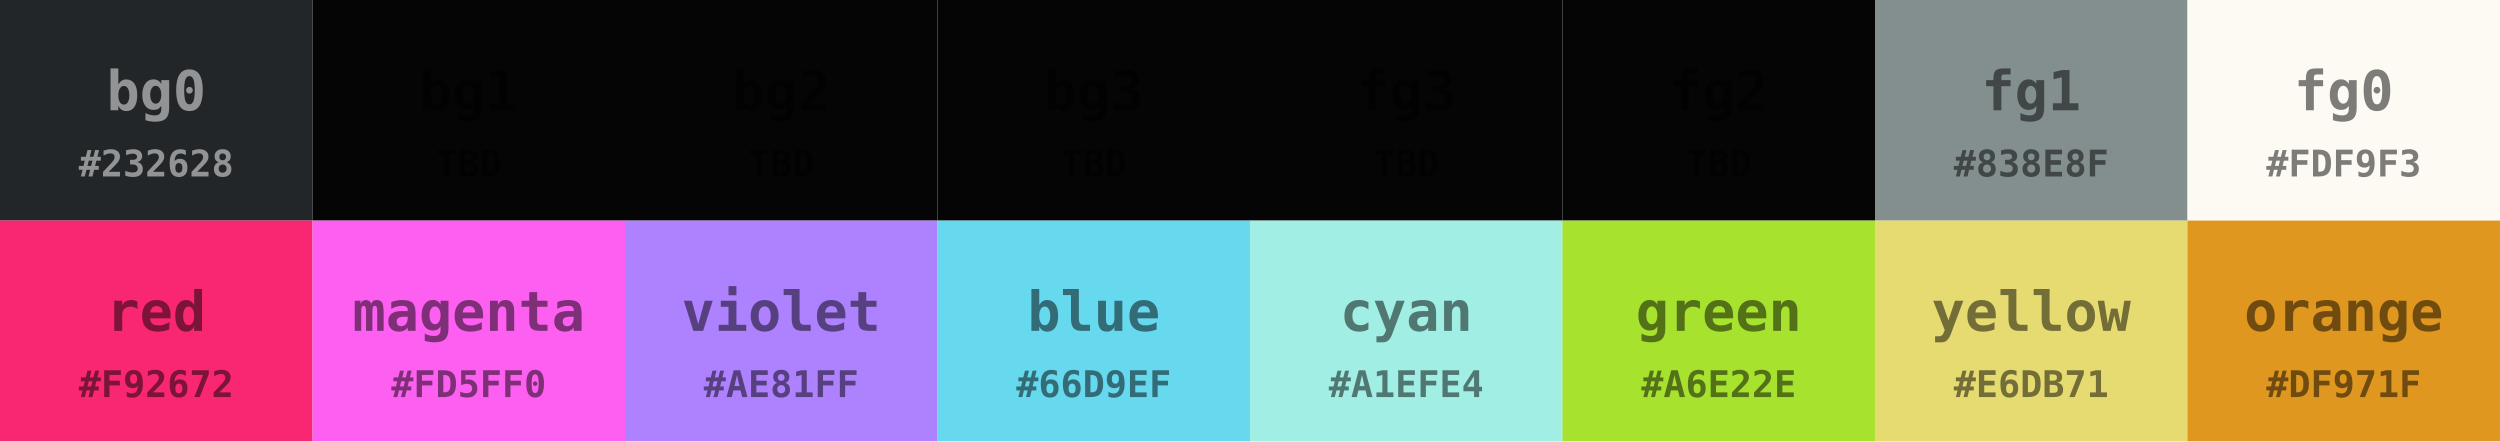
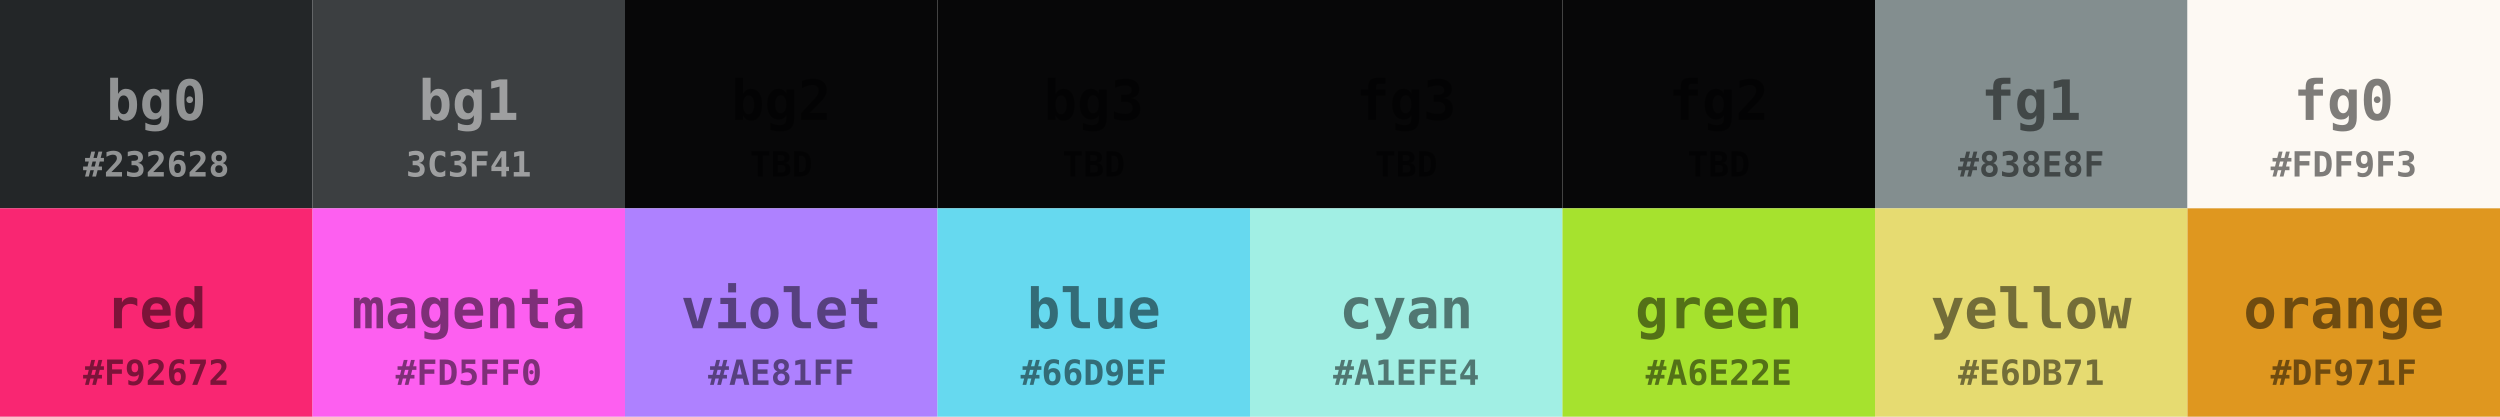
- <svg xmlns="http://www.w3.org/2000/svg" width="1360" height="240">
+ <svg xmlns="http://www.w3.org/2000/svg" width="1440px" height="240px">
  <style>
+         text {
+         font-family: consolas;
+         font-weight: bold;
+         dominant-baseline: middle;
+         text-anchor: middle;
+         }
+ 
        .light-text {
        fill: #FFFFFF;
        }
+ 
        .dark-text {
        fill: #000000;
        }
+ 
        .name-text {
-         font: bold 30px monospace;
+         font-size: 32px;
        opacity: 0.5;
        }
+ 
        .hex-text {
-         font: bold 20px monospace;
+         font-size: 20px;
        opacity: 0.5;
        }
    </style>
  <g>
-     <svg class="light-text" id="bg0" width="170" height="120" y="0" x="0">
+     <svg class="light-text" width="12.5%" height="50%" y="0%" x="0%">
      <rect width="100%" height="100%" fill="#232628" />
-       <text class="name-text" x="50%" y="50%" text-anchor="middle">bg0</text>
-       <text class="hex-text" x="50%" y="80%" text-anchor="middle">#232628</text>
+       <text class="name-text" x="50%" y="50%" font-size-adjust="200px">bg0</text>
+       <text class="hex-text" x="50%" y="80%">#232628</text>
    </svg>
-     <svg class="dark-text" id="magenta" width="170" height="120" y="0" x="170">
-       <rect width="100%" height="100%" fill="#050506" />
-       <text class="name-text" x="50%" y="50%" text-anchor="middle">bg1</text>
-       <text class="hex-text" x="50%" y="80%" text-anchor="middle">TBD</text>
+     <svg class="light-text" width="12.5%" height="50%" y="0%" x="12.5%">
+       <rect width="101%" height="101%" fill="#3C3F41" />
+       <text class="name-text" x="50%" y="50%">bg1</text>
+       <text class="hex-text" x="50%" y="80%">3C3F41</text>
    </svg>
-     <svg class="dark-text" id="violet" width="170" height="120" y="0" x="340">
-       <rect width="100%" height="100%" fill="#050506" />
-       <text class="name-text" x="50%" y="50%" text-anchor="middle">bg2</text>
-       <text class="hex-text" x="50%" y="80%" text-anchor="middle">TBD</text>
+     <svg class="dark-text" width="12.5%" height="50%" y="0%" x="25%">
+       <rect width="101%" height="101%" fill="#070708" />
+       <text class="name-text" x="50%" y="50%">bg2</text>
+       <text class="hex-text" x="50%" y="80%">TBD</text>
    </svg>
-     <svg class="dark-text" id="blue" width="170" height="120" y="0" x="510">
-       <rect width="100%" height="100%" fill="#050506" />
-       <text class="name-text" x="50%" y="50%" text-anchor="middle">bg3</text>
-       <text class="hex-text" x="50%" y="80%" text-anchor="middle">TBD</text>
+     <svg class="dark-text" width="12.5%" height="50%" y="0%" x="37.5%">
+       <rect width="101%" height="101%" fill="#070708" />
+       <text class="name-text" x="50%" y="50%">bg3</text>
+       <text class="hex-text" x="50%" y="80%">TBD</text>
    </svg>
-     <svg class="dark-text" id="cyan" width="170" height="120" y="0" x="680">
-       <rect width="100%" height="100%" fill="#050506" />
-       <text class="name-text" x="50%" y="50%" text-anchor="middle">fg3</text>
-       <text class="hex-text" x="50%" y="80%" text-anchor="middle">TBD</text>
+     <svg class="dark-text" width="12.5%" height="50%" y="0%" x="50%">
+       <rect width="101%" height="101%" fill="#070708" />
+       <text class="name-text" x="50%" y="50%">fg3</text>
+       <text class="hex-text" x="50%" y="80%">TBD</text>
    </svg>
-     <svg class="dark-text" id="green" width="170" height="120" y="0" x="850">
-       <rect width="100%" height="100%" fill="#050506" />
-       <text class="name-text" x="50%" y="50%" text-anchor="middle">fg2</text>
-       <text class="hex-text" x="50%" y="80%" text-anchor="middle">TBD</text>
+     <svg class="dark-text" width="12.5%" height="50%" y="0%" x="62.5%">
+       <rect width="101%" height="101%" fill="#070708" />
+       <text class="name-text" x="50%" y="50%">fg2</text>
+       <text class="hex-text" x="50%" y="80%">TBD</text>
    </svg>
-     <svg class="dark-text" id="yellow" width="170" height="120" y="0" x="1020">
-       <rect width="100%" height="100%" fill="#838E8F" />
-       <text class="name-text" x="50%" y="50%" text-anchor="middle">fg1</text>
-       <text class="hex-text" x="50%" y="80%" text-anchor="middle">#838E8F</text>
+     <svg class="dark-text" width="12.5%" height="50%" y="0%" x="75%">
+       <rect width="101%" height="101%" fill="#838E8F" />
+       <text class="name-text" x="50%" y="50%">fg1</text>
+       <text class="hex-text" x="50%" y="80%">#838E8F</text>
    </svg>
-     <svg class="dark-text" id="orange" width="170" height="120" y="0" x="1190">
+     <svg class="dark-text" width="12.5%" height="50%" y="0%" x="87.5%">
      <rect width="100%" height="100%" fill="#FDF9F3" />
-       <text class="name-text" x="50%" y="50%" text-anchor="middle">fg0</text>
-       <text class="hex-text" x="50%" y="80%" text-anchor="middle">#FDF9F3</text>
+       <text class="name-text" x="50%" y="50%">fg0</text>
+       <text class="hex-text" x="50%" y="80%">#FDF9F3</text>
    </svg>
  </g>
  <g>
-     <svg class="dark-text" id="red" width="170" height="120" y="120" x="0">
+     <svg class="dark-text" width="12.5%" height="50%" y="50%" x="0">
      <rect width="100%" height="100%" fill="#F92672" />
-       <text class="name-text" x="50%" y="50%" text-anchor="middle">red</text>
-       <text class="hex-text" x="50%" y="80%" text-anchor="middle">#F92672</text>
+       <text class="name-text" x="50%" y="50%">red</text>
+       <text class="hex-text" x="50%" y="80%">#F92672</text>
    </svg>
-     <svg class="dark-text" id="magenta" width="170" height="120" y="120" x="170">
+     <svg class="dark-text" width="12.5%" height="50%" y="50%" x="12.5%">
      <rect width="100%" height="100%" fill="#FD5FF0" />
-       <text class="name-text" x="50%" y="50%" text-anchor="middle">magenta</text>
-       <text class="hex-text" x="50%" y="80%" text-anchor="middle">#FD5FF0</text>
+       <text class="name-text" x="50%" y="50%">magenta</text>
+       <text class="hex-text" x="50%" y="80%">#FD5FF0</text>
    </svg>
-     <svg class="dark-text" id="violet" width="170" height="120" y="120" x="340">
+     <svg class="dark-text" width="12.5%" height="50%" y="50%" x="25%">
      <rect width="100%" height="100%" fill="#AE81FF" />
-       <text class="name-text" x="50%" y="50%" text-anchor="middle">violet</text>
-       <text class="hex-text" x="50%" y="80%" text-anchor="middle">#AE81FF</text>
+       <text class="name-text" x="50%" y="50%">violet</text>
+       <text class="hex-text" x="50%" y="80%">#AE81FF</text>
    </svg>
-     <svg class="dark-text" id="blue" width="170" height="120" y="120" x="510">
+     <svg class="dark-text" width="12.5%" height="50%" y="50%" x="37.5%">
      <rect width="100%" height="100%" fill="#66D9EF" />
-       <text class="name-text" x="50%" y="50%" text-anchor="middle">blue</text>
-       <text class="hex-text" x="50%" y="80%" text-anchor="middle">#66D9EF</text>
+       <text class="name-text" x="50%" y="50%">blue</text>
+       <text class="hex-text" x="50%" y="80%">#66D9EF</text>
    </svg>
-     <svg class="dark-text" id="cyan" width="170" height="120" y="120" x="680">
+     <svg class="dark-text" width="12.5%" height="50%" y="50%" x="50%">
      <rect width="100%" height="100%" fill="#A1EFE4" />
-       <text class="name-text" x="50%" y="50%" text-anchor="middle">cyan</text>
-       <text class="hex-text" x="50%" y="80%" text-anchor="middle">#A1EFE4</text>
+       <text class="name-text" x="50%" y="50%">cyan</text>
+       <text class="hex-text" x="50%" y="80%">#A1EFE4</text>
    </svg>
-     <svg class="dark-text" id="green" width="170" height="120" y="120" x="850">
+     <svg class="dark-text" width="12.5%" height="50%" y="50%" x="62.5%">
      <rect width="100%" height="100%" fill="#A6E22E" />
-       <text class="name-text" x="50%" y="50%" text-anchor="middle">green</text>
-       <text class="hex-text" x="50%" y="80%" text-anchor="middle">#A6E22E</text>
+       <text class="name-text" x="50%" y="50%">green</text>
+       <text class="hex-text" x="50%" y="80%">#A6E22E</text>
    </svg>
-     <svg class="dark-text" id="yellow" width="170" height="120" y="120" x="1020">
+     <svg class="dark-text" width="12.5%" height="50%" y="50%" x="75%">
      <rect width="100%" height="100%" fill="#E6DB71" />
-       <text class="name-text" x="50%" y="50%" text-anchor="middle">yellow</text>
-       <text class="hex-text" x="50%" y="80%" text-anchor="middle">#E6DB71</text>
+       <text class="name-text" x="50%" y="50%">yellow</text>
+       <text class="hex-text" x="50%" y="80%">#E6DB71</text>
    </svg>
-     <svg class="dark-text" id="orange" width="170" height="120" y="120" x="1190">
+     <svg class="dark-text" width="12.5%" height="50%" y="50%" x="87.5%">
      <rect width="100%" height="100%" fill="#DF971F" />
-       <text class="name-text" x="50%" y="50%" text-anchor="middle">orange</text>
-       <text class="hex-text" x="50%" y="80%" text-anchor="middle">#DF971F</text>
+       <text class="name-text" x="50%" y="50%">orange</text>
+       <text class="hex-text" x="50%" y="80%">#DF971F</text>
    </svg>
  </g>
</svg>
